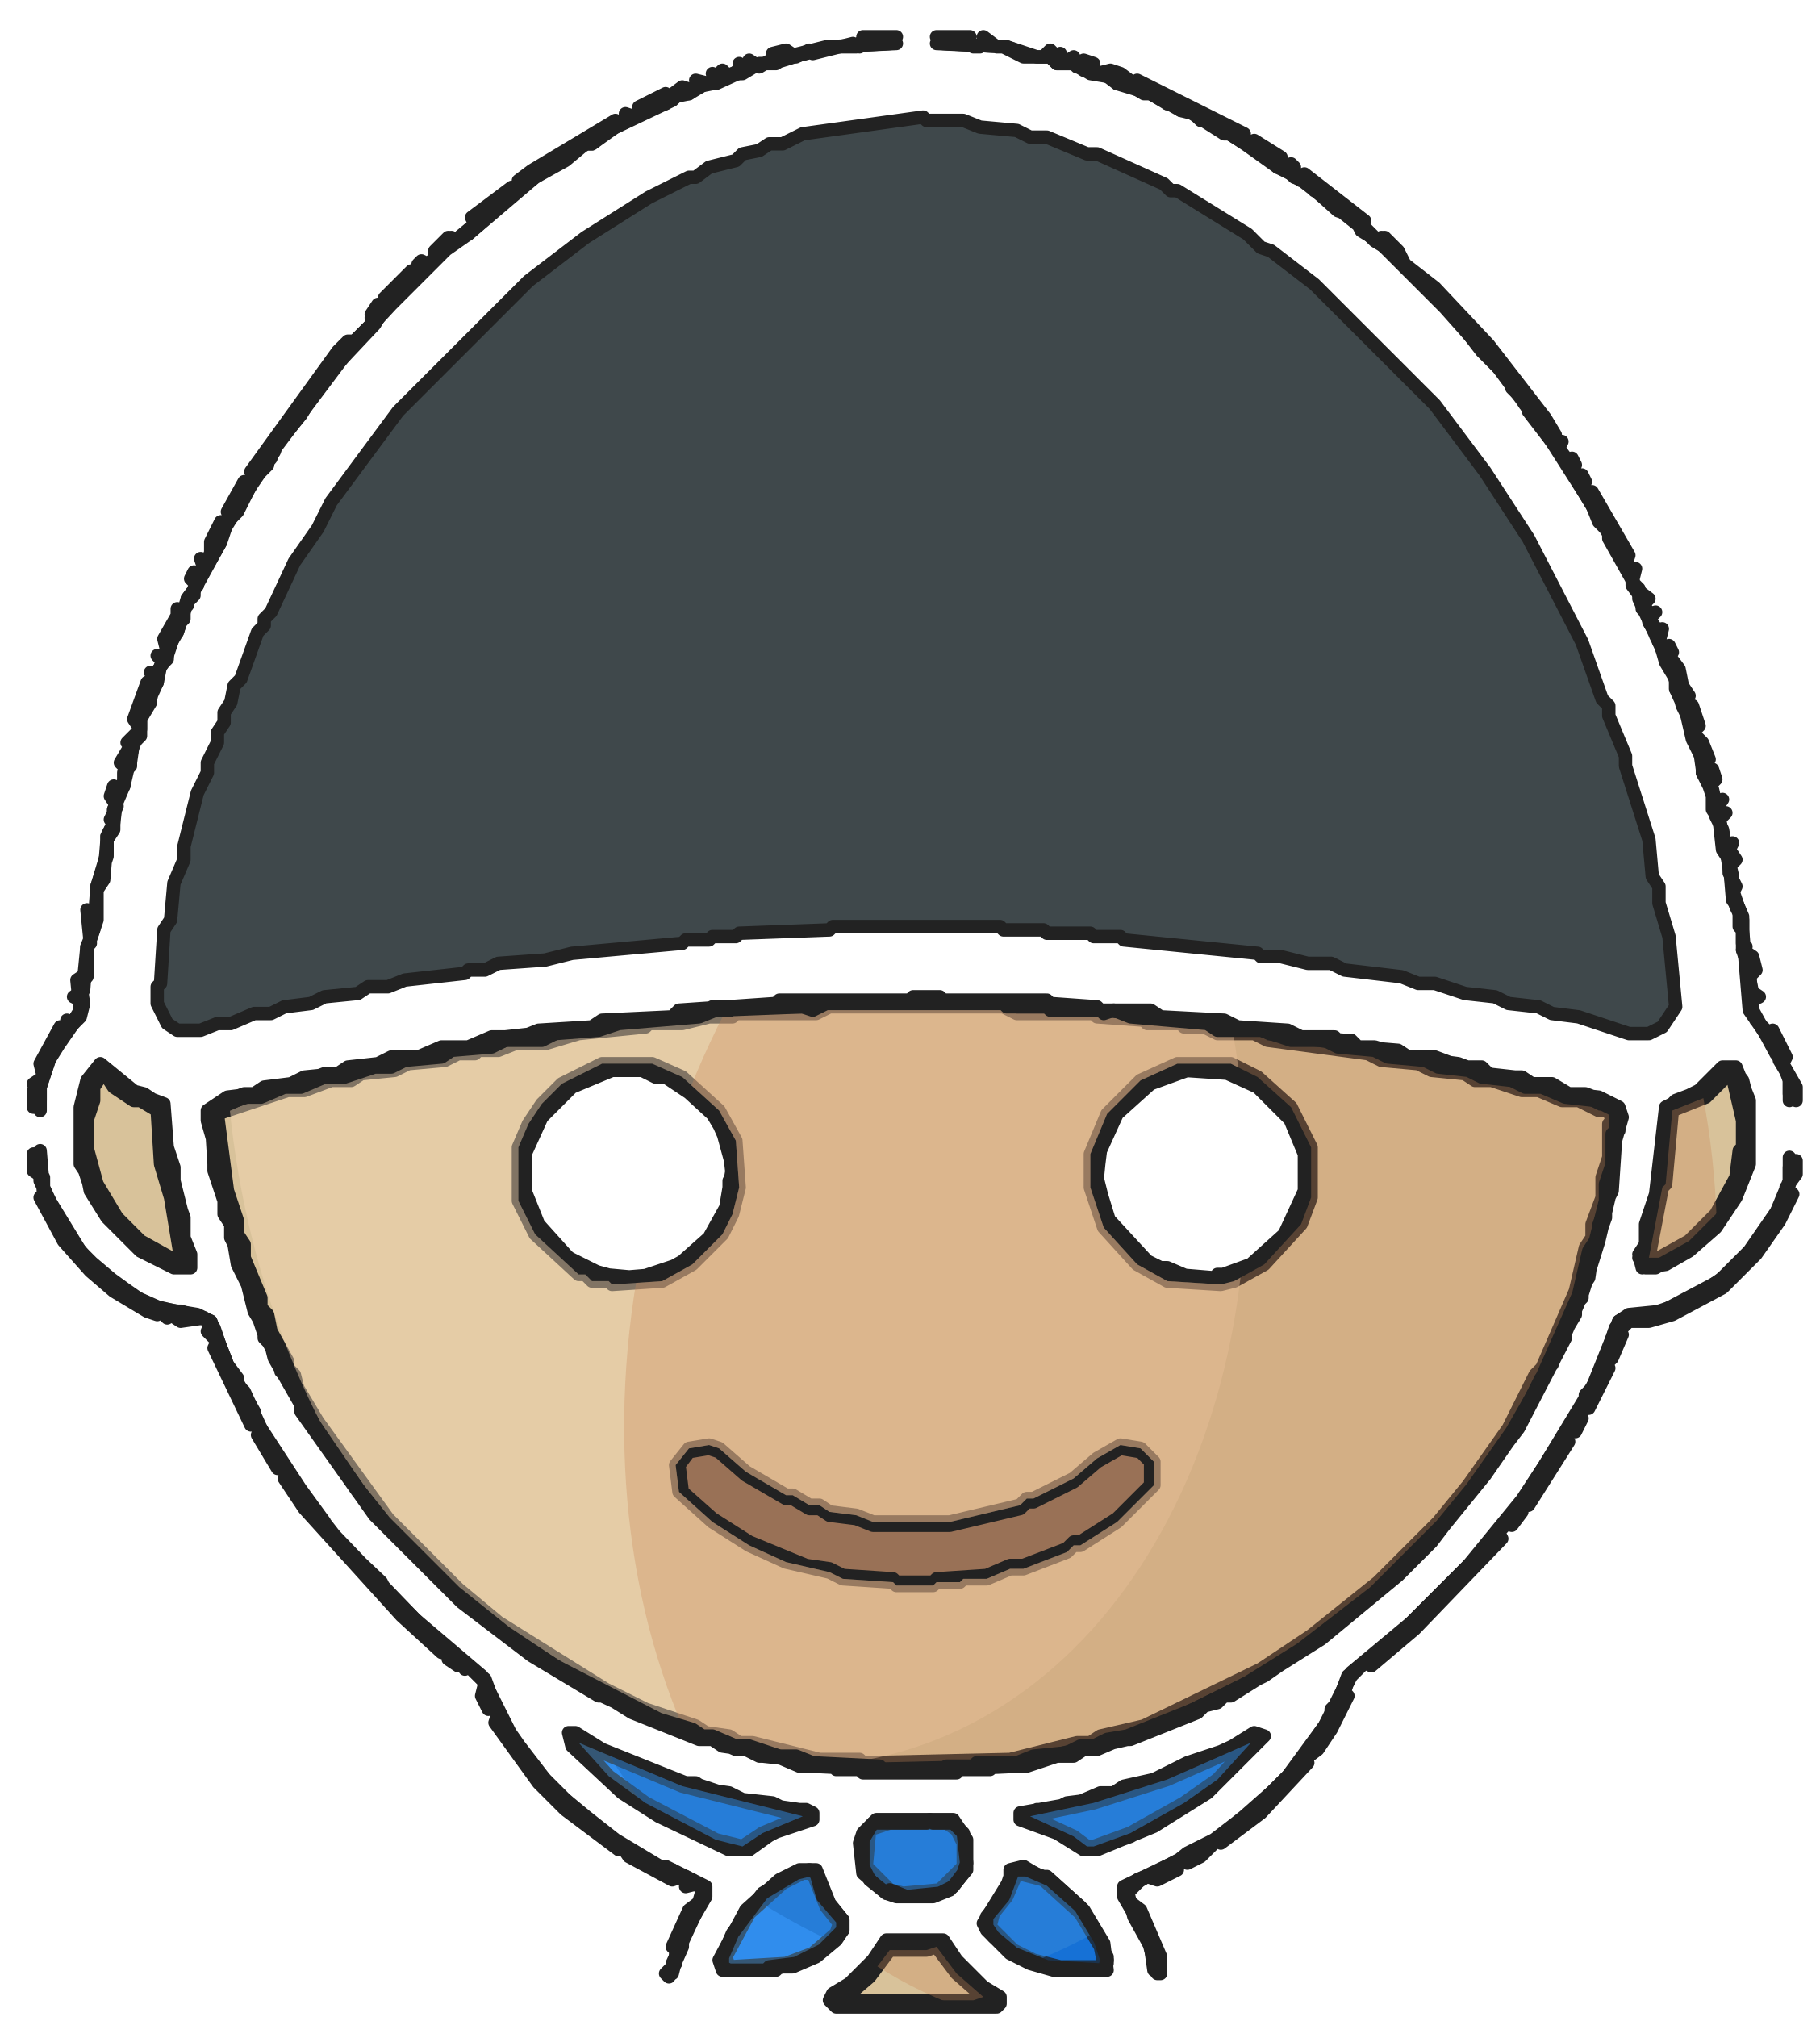
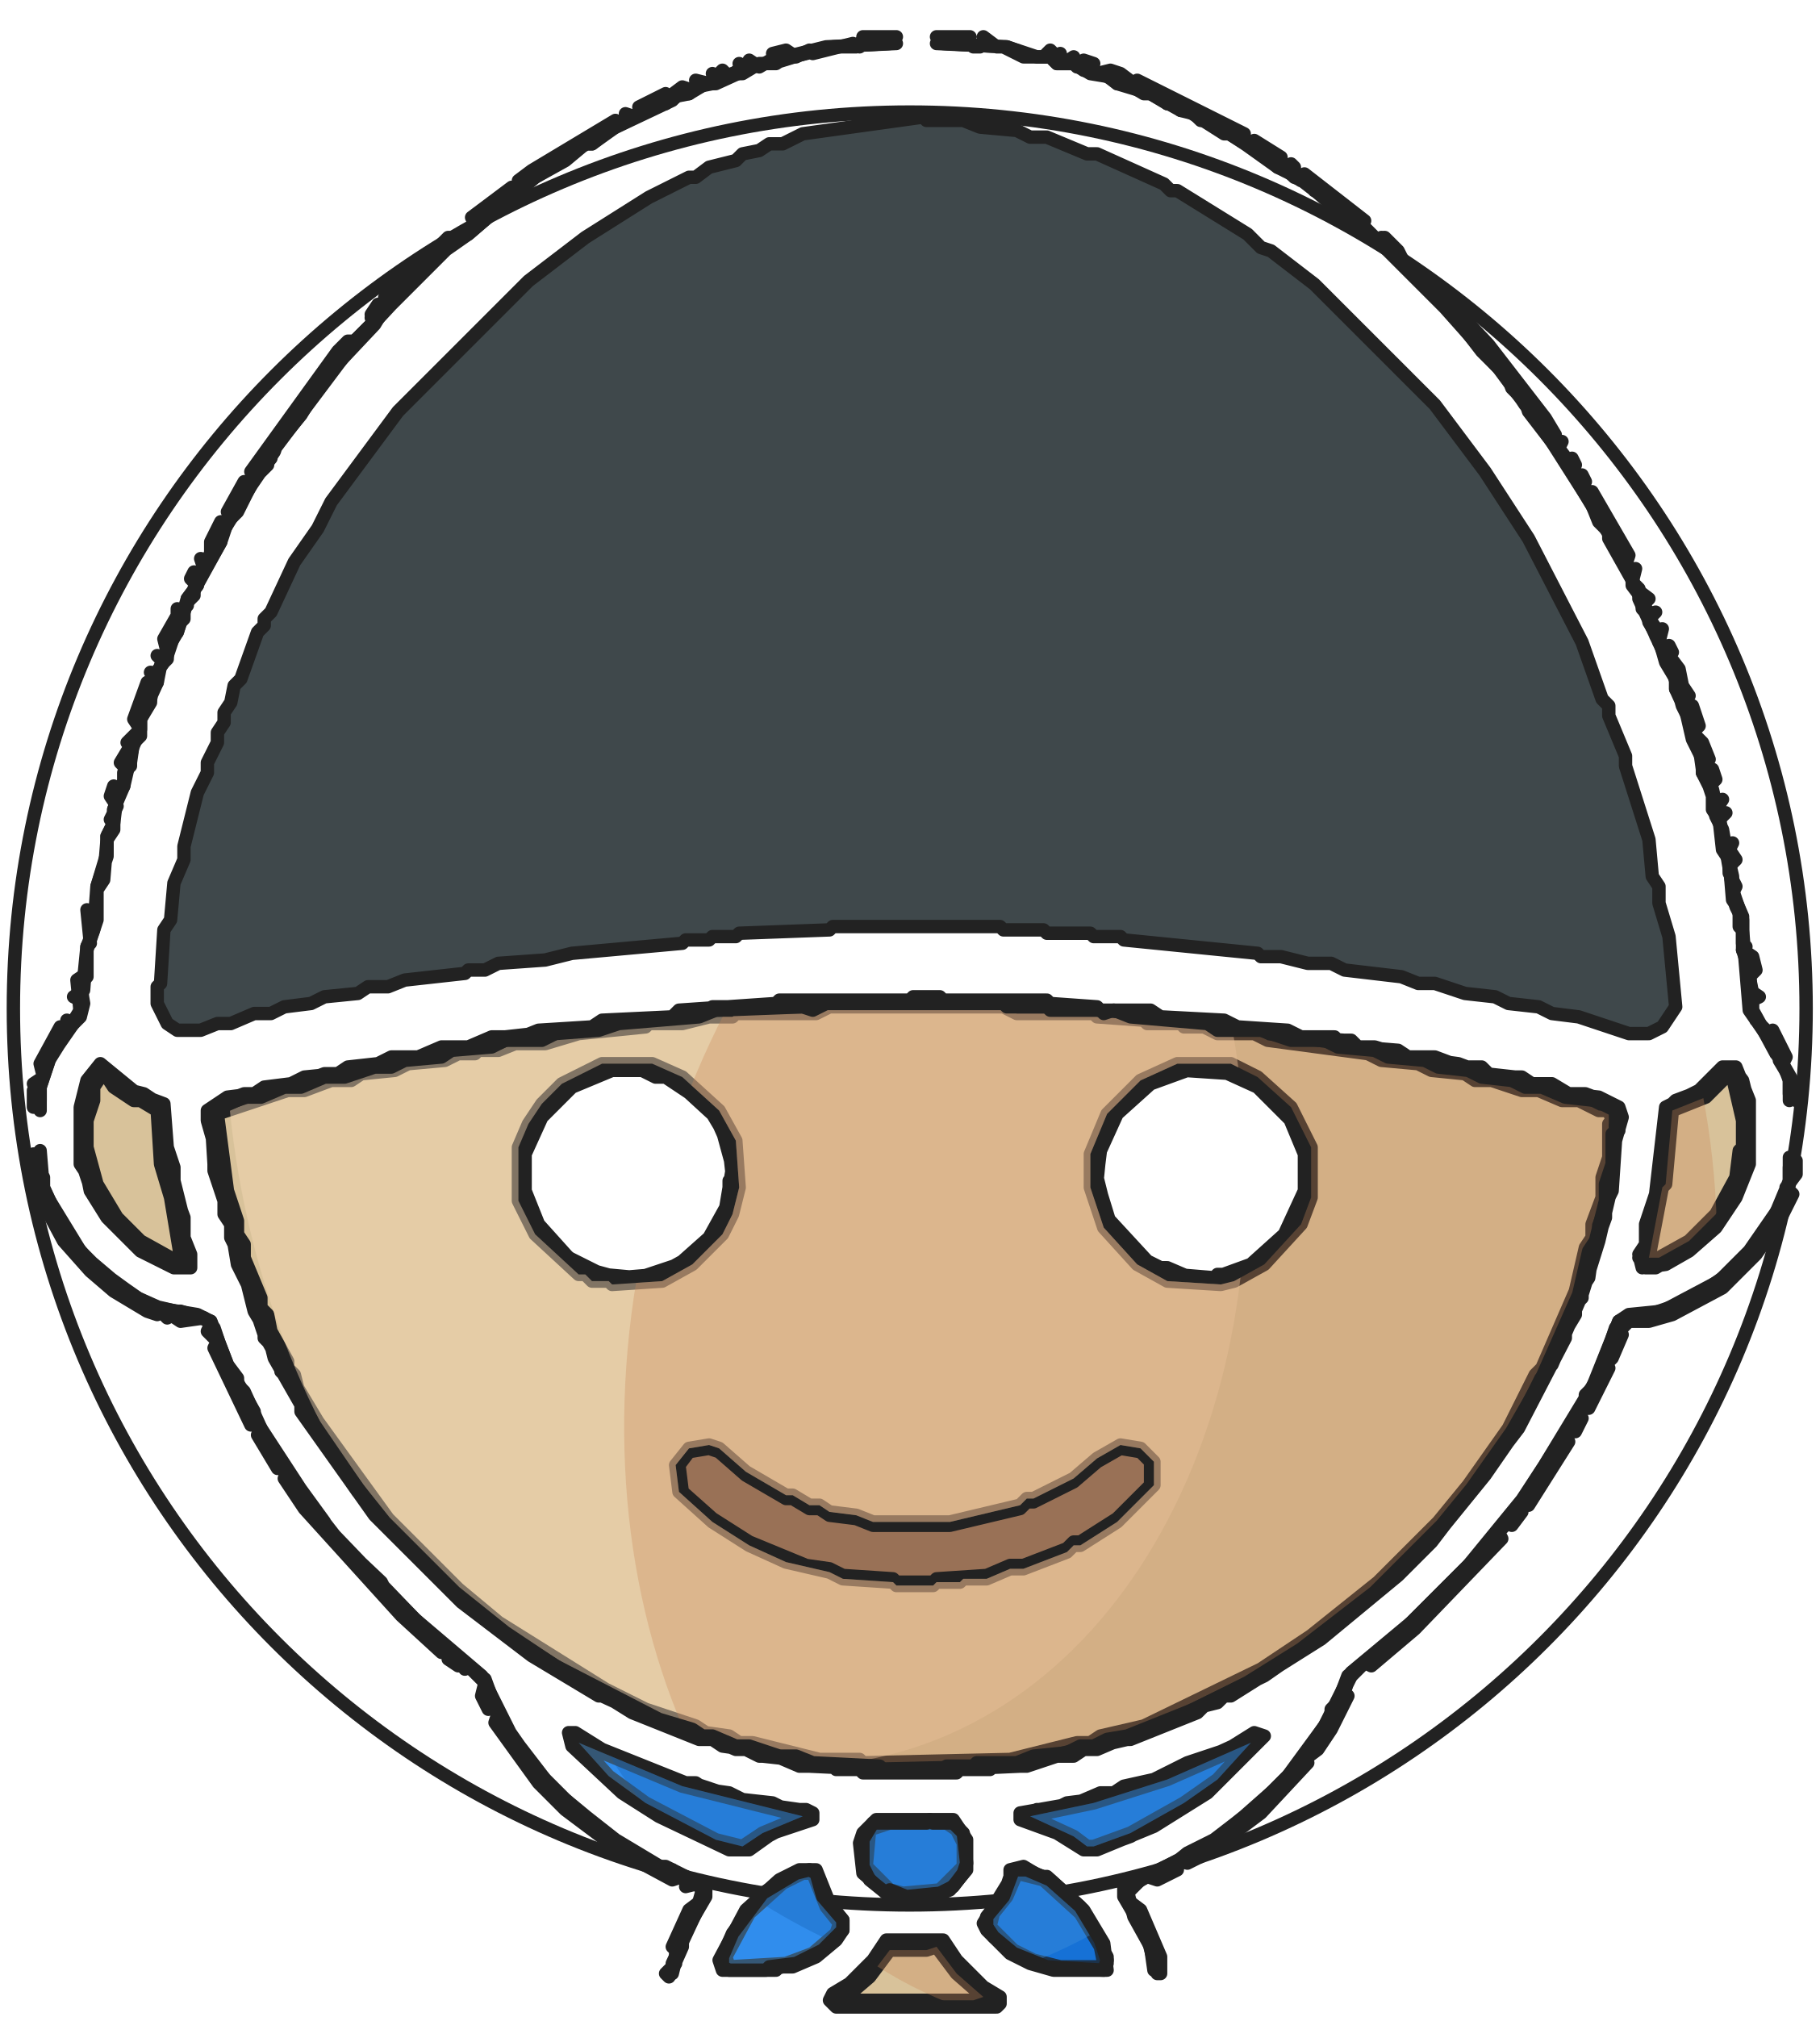
<svg xmlns="http://www.w3.org/2000/svg" xmlns:xlink="http://www.w3.org/1999/xlink" width="544" height="603" viewBox="0 0 544 603">
+   <circle cx="272" cy="301.5" r="268" fill="none" stroke="#222" stroke-width="4" />
  <path d="M 250,598 L 251,599 L 296,599 L 297,598 L 286,588 L 281,581 L 266,581 L 261,588 Z M 294,596 L 291,599 L 255,599 L 253,597 L 266,582 L 277,582 L 278,581 L 280,581 L 287,590 Z M 203,438 L 204,446 L 213,454 L 224,461 L 241,468 L 248,469 L 252,471 L 267,472 L 268,473 L 279,473 L 280,472 L 295,471 L 302,468 L 306,468 L 319,463 L 321,461 L 323,461 L 334,454 L 344,444 L 344,437 L 341,434 L 335,433 L 328,437 L 321,443 L 309,449 L 307,449 L 305,451 L 284,456 L 261,456 L 256,454 L 248,453 L 245,451 L 242,451 L 237,448 L 235,448 L 223,441 L 215,434 L 212,433 L 206,434 Z M 518,320 L 516,320 L 509,327 L 507,327 L 499,332 L 496,358 L 493,367 L 493,372 L 491,376 L 492,378 L 495,378 L 507,371 L 516,361 L 520,353 L 520,350 L 522,346 L 522,331 L 520,323 Z M 517,321 L 520,324 L 521,334 L 522,335 L 522,343 L 521,344 L 520,352 L 514,363 L 505,372 L 496,377 L 494,377 L 492,374 L 497,354 L 499,333 L 506,328 L 510,327 Z M 30,320 L 27,324 L 26,332 L 25,333 L 25,346 L 28,355 L 32,362 L 40,371 L 50,377 L 56,378 L 56,375 L 54,371 L 54,365 L 51,356 L 50,346 L 49,345 L 48,331 L 39,327 L 32,320 Z M 30,321 L 40,328 L 42,328 L 48,332 L 49,348 L 55,375 L 53,377 L 51,377 L 42,372 L 34,364 L 28,354 L 25,343 L 25,335 L 26,334 L 27,325 Z M 352,319 L 341,324 L 332,333 L 327,345 L 328,360 L 333,370 L 343,379 L 349,382 L 365,383 L 369,382 L 378,377 L 388,366 L 391,358 L 391,343 L 385,331 L 376,323 L 368,319 Z M 354,319 L 365,319 L 369,320 L 378,325 L 386,333 L 391,345 L 391,356 L 386,368 L 376,378 L 368,382 L 364,382 L 363,383 L 351,382 L 341,377 L 331,366 L 327,353 L 328,343 L 332,334 L 342,324 L 347,321 L 350,321 Z M 180,319 L 168,325 L 159,336 L 156,343 L 156,359 L 159,364 L 159,366 L 165,374 L 173,380 L 175,380 L 177,382 L 182,382 L 183,383 L 198,382 L 207,377 L 215,369 L 218,363 L 220,355 L 219,341 L 214,332 L 204,323 L 195,319 Z M 182,319 L 193,319 L 202,322 L 215,334 L 219,343 L 219,348 L 220,349 L 219,359 L 215,368 L 206,377 L 197,382 L 185,383 L 174,380 L 164,372 L 159,365 L 156,357 L 156,344 L 162,332 L 172,323 Z M 64,332 L 65,348 L 68,358 L 68,362 L 70,366 L 70,370 L 72,374 L 72,378 L 74,381 L 80,399 L 85,408 L 85,410 L 87,412 L 94,426 L 108,446 L 116,456 L 136,476 L 163,496 L 180,506 L 204,517 L 207,517 L 210,519 L 213,519 L 220,522 L 224,522 L 228,524 L 237,525 L 242,527 L 263,528 L 264,529 L 282,529 L 283,528 L 305,527 L 310,525 L 320,524 L 324,522 L 337,519 L 340,517 L 343,517 L 378,500 L 393,490 L 414,473 L 430,457 L 443,441 L 452,428 L 461,410 L 463,408 L 475,378 L 475,375 L 480,359 L 481,349 L 482,348 L 482,339 L 483,338 L 483,332 L 474,328 L 469,328 L 462,325 L 457,325 L 453,323 L 444,322 L 436,319 L 431,319 L 411,314 L 405,314 L 402,312 L 387,311 L 383,309 L 369,308 L 362,306 L 346,305 L 345,304 L 329,303 L 328,302 L 303,301 L 302,300 L 246,300 L 245,301 L 232,301 L 231,302 L 213,302 L 209,304 L 205,303 L 202,305 L 184,306 L 178,308 L 151,311 L 141,314 L 135,314 L 125,317 L 120,317 L 111,320 L 106,320 L 102,322 L 97,322 L 93,324 L 81,326 L 77,328 L 73,328 Z M 64,333 L 66,331 L 75,328 L 79,328 L 86,325 L 91,325 L 99,322 L 105,322 L 108,320 L 118,319 L 127,316 L 133,316 L 137,314 L 149,313 L 154,311 L 163,311 L 173,308 L 180,308 L 181,307 L 193,306 L 194,305 L 204,305 L 205,304 L 219,303 L 220,302 L 244,302 L 248,300 L 300,300 L 304,302 L 327,302 L 328,303 L 335,303 L 343,305 L 353,305 L 354,306 L 360,306 L 364,308 L 375,308 L 379,310 L 409,314 L 413,316 L 424,317 L 428,319 L 438,320 L 441,322 L 446,322 L 455,325 L 460,325 L 467,328 L 472,328 L 478,331 L 481,331 L 483,333 L 483,335 L 482,336 L 482,346 L 480,352 L 480,358 L 478,362 L 477,370 L 475,373 L 472,386 L 462,409 L 460,411 L 452,427 L 440,444 L 431,455 L 412,474 L 392,490 L 377,500 L 342,517 L 329,520 L 326,522 L 322,522 L 302,527 L 258,528 L 257,527 L 245,527 L 225,522 L 221,522 L 218,520 L 211,519 L 208,517 L 203,516 L 181,506 L 149,486 L 137,476 L 115,454 L 94,425 L 88,415 L 88,413 L 85,409 L 85,407 L 80,398 L 79,393 L 77,391 L 77,388 L 72,376 L 72,372 L 70,369 L 70,365 L 67,356 Z" fill="#997156" stroke="#222" fill-rule="evenodd" stroke-width="4" stroke-linejoin="round" stroke-linecap="round" id="adventurous-boy-hair" />
  <path d="M 294,597 L 286,590 L 280,582 L 277,583 L 266,583 L 260,591 L 253,597 L 255,598 L 291,598 Z M 518,322 L 516,322 L 510,328 L 500,332 L 498,354 L 497,355 L 493,376 L 496,376 L 505,371 L 513,363 L 519,352 L 520,344 L 521,343 L 521,335 Z M 30,322 L 28,325 L 28,329 L 26,335 L 26,343 L 29,354 L 35,364 L 42,371 L 51,376 L 54,376 L 51,358 L 48,348 L 47,332 L 42,329 L 40,329 L 34,325 L 32,322 Z M 65,333 L 68,356 L 71,365 L 71,369 L 73,372 L 73,376 L 78,388 L 78,391 L 80,393 L 81,398 L 86,407 L 86,409 L 88,411 L 89,415 L 95,425 L 116,454 L 137,475 L 149,485 L 181,505 L 193,511 L 208,516 L 211,518 L 218,519 L 221,521 L 225,521 L 245,526 L 257,526 L 258,527 L 302,526 L 322,521 L 326,521 L 329,519 L 342,516 L 377,499 L 392,489 L 412,473 L 430,455 L 439,444 L 451,427 L 459,411 L 461,409 L 471,386 L 474,373 L 476,370 L 476,366 L 479,358 L 479,352 L 481,346 L 481,336 L 482,335 L 481,332 L 478,332 L 472,329 L 467,329 L 460,326 L 455,326 L 446,323 L 441,323 L 438,321 L 428,320 L 424,318 L 413,317 L 409,315 L 379,311 L 375,309 L 364,309 L 360,307 L 354,307 L 353,306 L 343,306 L 342,305 L 328,304 L 327,303 L 304,303 L 300,301 L 248,301 L 244,303 L 220,303 L 219,304 L 212,304 L 204,306 L 194,306 L 193,307 L 173,309 L 163,312 L 154,312 L 149,314 L 143,314 L 142,315 L 137,315 L 133,317 L 122,318 L 118,320 L 108,321 L 105,323 L 99,323 L 91,326 L 86,326 Z M 202,438 L 206,433 L 212,432 L 215,433 L 223,440 L 235,447 L 237,447 L 242,450 L 245,450 L 248,452 L 256,453 L 261,455 L 284,455 L 305,450 L 307,448 L 309,448 L 321,442 L 328,436 L 335,432 L 341,433 L 345,437 L 345,444 L 334,455 L 323,462 L 321,462 L 319,464 L 306,469 L 302,469 L 295,472 L 288,472 L 287,473 L 280,473 L 279,474 L 268,474 L 267,473 L 252,472 L 248,470 L 235,467 L 224,462 L 213,455 L 203,446 Z M 352,318 L 368,318 L 376,322 L 386,331 L 392,343 L 392,358 L 389,366 L 378,378 L 369,383 L 365,384 L 349,383 L 340,378 L 330,367 L 326,355 L 326,345 L 331,333 L 341,323 Z M 180,318 L 195,318 L 204,322 L 215,332 L 220,341 L 221,355 L 219,363 L 216,369 L 207,378 L 198,383 L 183,384 L 182,383 L 177,383 L 175,381 L 173,381 L 160,369 L 155,359 L 155,343 L 158,336 L 162,330 L 168,324 Z" fill="#d8c29a" stroke="#222" fill-rule="evenodd" stroke-width="4" stroke-linejoin="round" stroke-linecap="round" id="adventurous-boy-skin" />
  <path d="M 304,560 L 301,567 L 297,572 L 296,576 L 303,583 L 309,586 L 317,588 L 329,588 L 330,587 L 329,582 L 323,572 L 312,562 Z M 243,560 L 240,560 L 234,563 L 224,572 L 217,585 L 218,588 L 235,587 L 243,584 L 250,578 L 251,575 L 247,570 Z M 260,547 L 259,558 L 266,565 L 270,566 L 281,565 L 288,558 L 288,551 L 286,547 L 283,545 L 266,545 Z M 374,521 L 349,532 L 327,539 L 308,543 L 321,549 L 325,552 L 327,552 L 338,548 L 354,539 L 364,532 Z M 173,521 L 182,531 L 193,539 L 214,550 L 222,552 L 228,548 L 240,543 L 204,534 Z" fill="#197cea" stroke="#222" fill-rule="evenodd" stroke-width="4" stroke-linejoin="round" stroke-linecap="round" id="adventurous-boy-outfit" />
  <path d="M 248,598 L 250,600 L 298,600 L 299,599 L 299,597 L 294,594 L 286,586 L 282,580 L 265,580 L 261,586 L 254,593 L 249,596 Z M 249,598 L 260,588 L 266,580 L 281,580 L 287,588 L 298,598 L 296,600 L 251,600 Z M 244,559 L 239,559 L 233,562 L 223,571 L 215,586 L 216,589 L 232,589 L 233,588 L 237,588 L 244,585 L 250,580 L 252,577 L 252,574 L 248,569 Z M 242,559 L 245,562 L 248,570 L 252,575 L 251,578 L 246,583 L 238,587 L 230,589 L 218,589 L 216,587 L 216,585 L 223,572 L 231,564 L 240,559 Z M 302,559 L 302,562 L 294,575 L 295,577 L 302,584 L 308,587 L 315,589 L 331,589 L 330,581 L 324,571 L 313,561 L 311,561 L 306,558 Z M 304,559 L 312,561 L 324,572 L 331,585 L 331,587 L 329,589 L 317,589 L 309,587 L 303,584 L 295,576 L 296,572 L 300,567 L 302,561 Z M 258,548 L 257,551 L 258,560 L 265,566 L 268,567 L 279,567 L 284,565 L 289,559 L 289,550 L 285,544 L 262,544 Z M 258,550 L 261,545 L 265,545 L 266,544 L 283,544 L 287,547 L 289,551 L 289,558 L 281,566 L 277,566 L 276,567 L 266,566 L 259,560 L 258,558 Z M 378,519 L 375,518 L 367,523 L 355,527 L 345,532 L 336,534 L 333,536 L 329,536 L 322,539 L 305,542 L 305,544 L 316,548 L 324,553 L 328,553 L 345,546 L 361,536 Z M 375,522 L 364,533 L 354,540 L 338,549 L 327,553 L 325,553 L 321,550 L 311,546 L 308,543 L 310,541 L 315,541 L 319,539 L 327,538 L 349,531 L 373,520 Z M 170,518 L 171,522 L 186,536 L 197,543 L 218,553 L 224,553 L 231,548 L 243,544 L 243,542 L 241,541 L 235,541 L 231,539 L 222,538 L 218,536 L 211,535 L 208,533 L 205,533 L 180,523 L 172,518 Z M 172,522 L 174,520 L 179,523 L 204,533 L 207,533 L 225,539 L 239,541 L 241,543 L 239,545 L 237,545 L 222,553 L 214,551 L 193,540 L 182,532 Z M 537,347 L 535,349 L 535,353 L 530,365 L 524,374 L 518,380 L 505,389 L 493,393 L 488,393 L 484,395 L 476,415 L 474,417 L 474,419 L 453,452 L 444,463 L 418,489 L 403,501 L 400,509 L 398,511 L 398,513 L 388,528 L 373,543 L 359,553 L 336,564 L 336,567 L 343,579 L 346,590 L 347,590 L 347,585 L 341,571 L 337,568 L 336,565 L 343,561 L 346,562 L 352,559 L 351,558 L 353,556 L 355,557 L 359,555 L 364,550 L 365,551 L 377,542 L 391,527 L 390,526 L 394,523 L 398,517 L 403,507 L 402,506 L 403,502 L 408,497 L 410,498 L 423,487 L 449,460 L 448,458 L 451,455 L 452,456 L 455,452 L 454,451 L 456,449 L 457,450 L 469,431 L 468,429 L 470,427 L 471,428 L 473,424 L 472,422 L 474,420 L 475,421 L 481,409 L 480,408 L 482,406 L 485,399 L 484,398 L 487,395 L 493,395 L 500,393 L 515,385 L 525,375 L 532,365 L 536,357 L 534,355 L 537,351 Z M 10,345 L 10,350 L 13,352 L 13,357 L 12,358 L 19,371 L 27,380 L 34,386 L 44,392 L 47,393 L 48,392 L 50,394 L 51,393 L 54,395 L 61,394 L 63,396 L 62,398 L 65,401 L 64,403 L 75,426 L 76,425 L 78,427 L 77,429 L 83,439 L 84,438 L 86,440 L 85,442 L 91,451 L 120,483 L 132,494 L 133,493 L 135,495 L 134,496 L 137,498 L 139,497 L 145,503 L 144,507 L 146,511 L 147,510 L 149,512 L 148,515 L 161,533 L 169,541 L 185,553 L 186,552 L 188,555 L 201,562 L 204,561 L 206,563 L 205,564 L 209,563 L 211,565 L 210,568 L 206,571 L 201,582 L 202,583 L 202,587 L 199,590 L 200,591 L 204,582 L 204,579 L 211,567 L 211,564 L 199,558 L 197,558 L 185,551 L 173,542 L 158,527 L 149,513 L 145,502 L 131,491 L 103,463 L 91,448 L 76,424 L 76,422 L 68,408 L 63,395 L 59,393 L 47,391 L 37,386 L 30,381 L 19,368 L 13,355 L 11,345 Z M 354,320 L 345,323 L 337,329 L 333,334 L 329,343 L 328,353 L 332,366 L 341,376 L 351,381 L 363,382 L 364,381 L 368,381 L 376,377 L 385,368 L 390,356 L 390,345 L 385,333 L 378,326 L 369,321 Z M 355,320 L 365,320 L 376,325 L 386,335 L 390,345 L 390,356 L 384,369 L 374,378 L 363,382 L 356,382 L 349,379 L 346,379 L 343,377 L 331,364 L 328,352 L 329,344 L 334,333 L 344,324 Z M 182,320 L 172,324 L 163,332 L 157,344 L 157,357 L 160,365 L 165,372 L 174,379 L 185,382 L 197,381 L 206,376 L 214,368 L 218,359 L 218,353 L 219,352 L 218,343 L 214,334 L 202,323 L 193,320 Z M 183,320 L 192,320 L 196,322 L 199,322 L 208,328 L 213,333 L 216,338 L 219,349 L 217,361 L 212,370 L 203,378 L 191,382 L 180,381 L 170,376 L 161,366 L 157,356 L 157,345 L 162,334 L 171,325 Z M 519,319 L 515,319 L 508,326 L 498,331 L 495,357 L 492,366 L 492,372 L 490,375 L 491,379 L 498,378 L 505,374 L 513,367 L 519,358 L 523,348 L 523,329 Z M 518,319 L 521,323 L 523,331 L 523,346 L 521,350 L 521,353 L 517,361 L 507,372 L 495,379 L 492,379 L 490,376 L 492,372 L 492,367 L 495,358 L 498,332 L 501,329 L 509,326 L 516,319 Z M 30,318 L 26,323 L 24,331 L 24,348 L 26,351 L 27,356 L 32,364 L 42,374 L 52,379 L 57,379 L 57,375 L 55,370 L 55,364 L 52,356 L 52,349 L 50,343 L 49,330 L 41,327 Z M 30,319 L 39,326 L 43,327 L 49,331 L 50,345 L 55,365 L 55,371 L 57,375 L 57,377 L 55,379 L 50,378 L 40,372 L 34,366 L 27,355 L 24,346 L 24,333 L 25,332 L 26,324 Z M 484,331 L 478,328 L 469,327 L 464,324 L 458,324 L 455,322 L 449,322 L 445,321 L 443,319 L 437,319 L 429,316 L 421,316 L 418,314 L 406,313 L 404,311 L 400,311 L 399,310 L 389,310 L 385,308 L 370,307 L 366,305 L 347,304 L 344,302 L 329,302 L 328,301 L 314,300 L 313,299 L 282,299 L 281,298 L 273,298 L 272,299 L 233,299 L 232,300 L 203,302 L 201,304 L 180,305 L 177,307 L 161,308 L 156,310 L 147,310 L 140,313 L 132,313 L 125,316 L 117,316 L 113,318 L 104,319 L 101,321 L 91,322 L 87,324 L 79,325 L 76,327 L 68,328 L 62,332 L 62,335 L 64,342 L 64,350 L 67,359 L 67,363 L 69,366 L 71,378 L 74,384 L 76,392 L 79,397 L 79,400 L 81,402 L 82,406 L 90,420 L 90,422 L 112,453 L 138,479 L 159,495 L 179,507 L 181,507 L 189,512 L 209,520 L 213,520 L 216,522 L 223,523 L 227,525 L 232,525 L 239,528 L 249,528 L 250,529 L 257,529 L 258,530 L 286,530 L 287,529 L 296,529 L 297,528 L 307,528 L 316,525 L 321,525 L 324,523 L 328,523 L 335,520 L 338,520 L 358,512 L 360,510 L 364,509 L 366,507 L 368,507 L 395,490 L 418,471 L 428,461 L 454,427 L 468,400 L 468,398 L 471,393 L 471,390 L 473,388 L 473,385 L 475,382 L 476,375 L 480,364 L 480,360 L 482,356 L 483,341 L 485,334 Z M 63,332 L 65,330 L 73,327 L 77,327 L 81,325 L 89,324 L 97,321 L 102,321 L 106,319 L 111,319 L 120,316 L 125,316 L 135,313 L 141,313 L 151,310 L 178,307 L 184,305 L 202,304 L 205,302 L 209,303 L 213,301 L 231,301 L 232,300 L 245,300 L 246,299 L 302,299 L 303,300 L 328,301 L 329,302 L 339,302 L 346,304 L 362,305 L 369,307 L 383,308 L 387,310 L 402,311 L 405,313 L 411,313 L 421,316 L 436,318 L 444,321 L 453,322 L 457,324 L 462,324 L 469,327 L 474,327 L 482,330 L 484,332 L 484,338 L 483,339 L 482,354 L 478,371 L 473,387 L 464,408 L 462,410 L 453,428 L 444,441 L 431,457 L 414,474 L 401,485 L 378,501 L 343,518 L 340,518 L 337,520 L 324,523 L 320,525 L 315,525 L 305,528 L 283,529 L 282,530 L 264,530 L 263,529 L 242,528 L 237,526 L 228,525 L 224,523 L 220,523 L 213,520 L 210,520 L 207,518 L 204,518 L 180,507 L 163,497 L 136,477 L 115,456 L 107,446 L 93,426 L 86,412 L 84,410 L 84,408 L 79,399 L 73,381 L 71,378 L 71,374 L 69,370 L 69,366 L 67,362 L 67,358 L 64,348 Z M 47,295 L 47,300 L 50,306 L 53,308 L 60,308 L 65,306 L 69,306 L 76,303 L 81,303 L 85,301 L 93,300 L 97,298 L 107,297 L 110,295 L 116,295 L 121,293 L 139,291 L 140,290 L 145,290 L 149,288 L 163,287 L 171,285 L 204,282 L 205,281 L 212,281 L 213,280 L 220,280 L 221,279 L 248,278 L 249,277 L 299,277 L 300,278 L 312,278 L 313,279 L 326,279 L 327,280 L 335,280 L 336,281 L 376,285 L 377,286 L 383,286 L 391,288 L 398,288 L 402,290 L 419,292 L 424,294 L 429,294 L 438,297 L 447,298 L 451,300 L 460,301 L 464,303 L 472,304 L 487,309 L 493,309 L 497,307 L 501,301 L 499,280 L 496,270 L 496,265 L 494,262 L 493,251 L 486,229 L 486,226 L 481,214 L 481,211 L 479,209 L 473,192 L 457,161 L 444,141 L 429,121 L 393,85 L 380,75 L 377,74 L 373,70 L 352,57 L 350,57 L 348,55 L 328,46 L 325,46 L 313,41 L 308,41 L 304,39 L 293,38 L 288,36 L 277,36 L 276,35 L 240,40 L 234,43 L 230,43 L 227,45 L 222,46 L 220,48 L 212,50 L 208,53 L 206,53 L 194,59 L 175,71 L 158,84 L 119,123 L 99,150 L 95,158 L 88,168 L 81,183 L 79,185 L 79,187 L 77,189 L 72,203 L 70,205 L 69,210 L 67,213 L 67,216 L 65,219 L 65,222 L 62,228 L 62,231 L 59,237 L 55,253 L 55,257 L 52,264 L 51,275 L 49,278 L 48,294 Z M 280,11 L 282,13 L 300,14 L 306,17 L 314,17 L 316,19 L 321,19 L 326,22 L 332,23 L 334,25 L 344,28 L 349,31 L 351,31 L 353,33 L 357,34 L 359,36 L 361,36 L 379,47 L 382,50 L 384,50 L 387,53 L 390,54 L 400,63 L 403,64 L 411,72 L 416,75 L 433,92 L 443,105 L 451,113 L 452,116 L 456,120 L 457,123 L 467,136 L 483,163 L 488,173 L 488,175 L 491,179 L 491,182 L 493,184 L 493,186 L 496,191 L 498,198 L 501,203 L 501,206 L 503,208 L 506,221 L 509,227 L 509,231 L 512,237 L 512,242 L 514,245 L 515,254 L 517,257 L 518,269 L 520,272 L 520,277 L 521,278 L 523,302 L 532,315 L 535,323 L 535,327 L 537,329 L 537,325 L 533,318 L 534,316 L 530,308 L 529,309 L 525,305 L 523,301 L 524,297 L 523,292 L 525,290 L 524,286 L 521,284 L 522,283 L 521,282 L 521,274 L 518,267 L 519,265 L 517,261 L 517,259 L 519,257 L 517,254 L 518,252 L 517,253 L 515,251 L 514,245 L 516,243 L 515,244 L 513,242 L 515,239 L 514,240 L 512,238 L 511,235 L 513,233 L 512,230 L 511,231 L 509,229 L 511,227 L 509,222 L 506,219 L 508,217 L 506,211 L 505,212 L 503,210 L 505,208 L 503,205 L 502,200 L 499,196 L 500,195 L 499,193 L 498,194 L 496,192 L 497,188 L 496,189 L 493,185 L 495,183 L 494,184 L 491,181 L 493,179 L 489,176 L 488,174 L 489,170 L 488,171 L 486,169 L 487,166 L 476,147 L 475,148 L 473,146 L 474,144 L 473,142 L 472,143 L 470,141 L 471,139 L 470,137 L 469,138 L 466,134 L 467,132 L 466,133 L 464,131 L 465,130 L 462,125 L 445,103 L 429,86 L 420,79 L 418,75 L 414,71 L 412,72 L 407,67 L 408,66 L 390,52 L 388,53 L 386,51 L 387,50 L 386,49 L 384,50 L 382,48 L 383,47 L 375,42 L 373,43 L 371,41 L 372,40 L 340,24 L 339,25 L 335,22 L 332,21 L 328,22 L 326,20 L 327,19 L 324,18 L 322,20 L 320,18 L 321,17 L 318,19 L 316,17 L 317,16 L 316,17 L 314,15 L 312,17 L 309,17 L 301,14 L 298,14 L 294,11 L 295,12 L 293,14 L 291,14 L 289,12 L 290,11 Z M 268,11 L 258,11 L 259,12 L 257,14 L 255,13 L 243,16 L 242,15 L 238,17 L 235,15 L 231,16 L 232,17 L 227,20 L 224,18 L 225,19 L 223,21 L 221,19 L 222,20 L 218,23 L 216,21 L 214,23 L 213,22 L 214,23 L 212,25 L 208,24 L 209,25 L 207,27 L 204,26 L 200,29 L 199,28 L 191,32 L 192,33 L 190,35 L 187,34 L 188,35 L 186,37 L 184,36 L 159,51 L 155,54 L 156,55 L 154,57 L 153,56 L 141,65 L 142,67 L 136,72 L 134,71 L 130,75 L 130,77 L 128,79 L 126,78 L 125,79 L 126,80 L 124,82 L 123,81 L 115,89 L 116,90 L 114,92 L 113,91 L 111,94 L 112,96 L 106,102 L 104,102 L 101,105 L 75,141 L 76,143 L 74,145 L 73,144 L 68,153 L 69,155 L 67,157 L 66,156 L 63,162 L 63,166 L 61,168 L 60,167 L 61,170 L 59,172 L 58,171 L 57,173 L 59,175 L 56,179 L 56,181 L 54,183 L 53,182 L 53,184 L 49,191 L 50,195 L 48,197 L 47,196 L 49,198 L 46,202 L 45,201 L 47,203 L 45,205 L 44,204 L 40,215 L 42,218 L 38,222 L 39,223 L 36,228 L 38,230 L 37,234 L 35,236 L 34,235 L 33,238 L 35,241 L 33,245 L 34,246 L 32,250 L 32,256 L 29,265 L 29,271 L 27,273 L 26,272 L 27,282 L 26,283 L 26,291 L 23,293 L 24,303 L 21,306 L 20,305 L 21,306 L 19,308 L 18,307 L 12,318 L 13,322 L 10,324 L 11,325 L 10,326 L 10,331 L 12,329 L 12,325 L 15,316 L 20,308 L 24,304 L 25,300 L 24,294 L 26,292 L 26,284 L 29,275 L 29,266 L 31,263 L 32,251 L 34,248 L 34,242 L 37,235 L 40,222 L 42,220 L 42,215 L 45,210 L 45,207 L 47,204 L 48,199 L 50,197 L 50,194 L 53,189 L 56,180 L 58,178 L 58,176 L 66,162 L 68,156 L 71,153 L 76,143 L 81,137 L 81,135 L 90,124 L 96,114 L 112,97 L 115,92 L 134,73 L 140,70 L 157,55 L 175,43 L 177,43 L 182,39 L 201,30 L 203,28 L 206,28 L 211,25 L 214,25 L 225,20 L 249,14 L 266,13 Z" fill="#3f484b" stroke="#222" fill-rule="evenodd" stroke-width="4" stroke-linejoin="round" stroke-linecap="round" />
  <defs>
    <clipPath id="adventurous-boy-hair-clip">
      <use xlink:href="#adventurous-boy-hair" />
    </clipPath>
    <clipPath id="adventurous-boy-skin-clip">
      <use xlink:href="#adventurous-boy-skin" />
    </clipPath>
    <clipPath id="adventurous-boy-outfit-clip">
      <use xlink:href="#adventurous-boy-outfit" />
    </clipPath>
  </defs>
  <g clip-path="url(#adventurous-boy-hair-clip)">
    <ellipse cx="260" cy="140" rx="130" ry="110" fill="#b98961" opacity="0.45" transform="rotate(-12 260 140)" />
    <ellipse cx="320" cy="170" rx="120" ry="120" fill="#6f4a2e" opacity="0.3" transform="rotate(18 320 170)" />
  </g>
  <g clip-path="url(#adventurous-boy-skin-clip)">
    <ellipse cx="220" cy="330" rx="150" ry="200" fill="#f5d6b4" opacity="0.45" transform="rotate(-12 220 330)" />
    <ellipse cx="350" cy="400" rx="160" ry="210" fill="#c98758" opacity="0.32" transform="rotate(14 350 400)" />
  </g>
  <g clip-path="url(#adventurous-boy-outfit-clip)">
    <ellipse cx="250" cy="520" rx="130" ry="80" fill="#52a7f2" opacity="0.4" transform="rotate(-8 250 520)" />
    <ellipse cx="320" cy="510" rx="150" ry="90" fill="#0f57a9" opacity="0.3" transform="rotate(12 320 510)" />
  </g>
  <path d="M 303,559 L 300,567 L 295,573 L 295,576 L 297,579 L 303,584 L 313,588 L 330,589 L 331,586 L 329,580 L 323,570 L 314,562 L 307,559 Z" fill="none" stroke="#222" stroke-width="4" stroke-linejoin="round" stroke-linecap="round" />
  <path d="M 244,560 L 242,559 L 238,560 L 228,566 L 219,578 L 216,585 L 216,588 L 218,589 L 229,589 L 230,588 L 238,587 L 246,583 L 252,577 L 252,574 L 246,567 Z" fill="none" stroke="#222" stroke-width="4" stroke-linejoin="round" stroke-linecap="round" />
  <path d="M 288,548 L 285,545 L 279,545 L 278,544 L 277,545 L 261,545 L 258,550 L 258,558 L 260,562 L 265,566 L 266,565 L 271,567 L 281,566 L 285,564 L 288,560 L 289,557 Z" fill="none" stroke="#222" stroke-width="4" stroke-linejoin="round" stroke-linecap="round" />
  <path d="M 535,346 L 535,354 L 532,361 L 523,374 L 514,383 L 497,392 L 487,393 L 484,395 L 477,413 L 457,446 L 439,468 L 422,485 L 404,500 L 396,516 L 385,531 L 376,540 L 363,550 L 355,554 L 350,558 L 340,562 L 337,565 L 339,573 L 344,582 L 345,589 L 345,585 L 343,579 L 338,570 L 337,566 L 341,562 L 362,551 L 372,543 L 373,544 L 372,543 L 389,528 L 388,527 L 397,515 L 404,501 L 409,496 L 410,497 L 409,496 L 419,488 L 440,467 L 451,454 L 455,451 L 454,450 L 473,421 L 479,409 L 483,397 L 487,393 L 497,392 L 512,385 L 525,372 L 531,363 L 535,354 Z" fill="none" stroke="#222" stroke-width="4" stroke-linejoin="round" stroke-linecap="round" />
  <path d="M 12,344 L 12,353 L 18,366 L 22,371 L 21,372 L 34,383 L 33,384 L 34,383 L 44,390 L 61,394 L 64,397 L 67,406 L 77,426 L 87,441 L 86,442 L 89,444 L 97,455 L 96,456 L 114,473 L 115,475 L 114,476 L 115,475 L 124,484 L 123,485 L 124,484 L 140,498 L 139,499 L 140,498 L 145,503 L 149,513 L 163,533 L 186,552 L 205,562 L 207,562 L 210,565 L 208,572 L 201,587 L 201,590 L 203,582 L 210,568 L 210,564 L 205,561 L 203,561 L 201,559 L 199,559 L 184,550 L 170,539 L 163,532 L 153,519 L 144,501 L 124,484 L 100,459 L 93,450 L 78,427 L 73,416 L 71,414 L 71,412 L 68,408 L 63,395 L 54,392 L 50,392 L 41,388 L 30,380 L 24,374 L 13,356 Z" fill="none" stroke="#222" stroke-width="4" stroke-linejoin="round" stroke-linecap="round" />
  <path d="M 64,332 L 65,348 L 67,352 L 67,357 L 72,373 L 72,377 L 86,412 L 94,426 L 107,445 L 115,455 L 136,476 L 151,488 L 166,498 L 197,514 L 207,517 L 210,519 L 213,519 L 220,522 L 224,522 L 233,525 L 238,525 L 243,527 L 263,528 L 264,529 L 282,529 L 283,528 L 291,528 L 292,527 L 304,527 L 309,525 L 319,524 L 323,522 L 327,522 L 331,520 L 337,519 L 357,511 L 373,503 L 389,493 L 411,476 L 431,456 L 440,445 L 452,428 L 460,414 L 472,387 L 475,374 L 477,371 L 480,359 L 480,354 L 482,348 L 482,339 L 483,338 L 483,332 L 477,329 L 468,328 L 461,325 L 456,325 L 452,323 L 443,322 L 439,320 L 430,319 L 426,317 L 415,316 L 411,314 L 400,313 L 396,311 L 386,311 L 377,308 L 364,308 L 361,306 L 338,304 L 333,302 L 330,303 L 329,302 L 314,302 L 313,301 L 301,301 L 300,300 L 247,300 L 243,302 L 240,301 L 214,302 L 209,304 L 185,306 L 179,308 L 166,309 L 162,311 L 151,311 L 147,313 L 135,314 L 132,316 L 121,317 L 117,319 L 112,319 L 103,322 L 97,322 L 90,325 L 85,325 L 78,328 L 73,328 Z" fill="none" stroke="#222" stroke-width="4" stroke-linejoin="round" stroke-linecap="round" />
  <path d="M 280,13 L 301,14 L 310,17 L 314,17 L 316,19 L 321,19 L 324,21 L 330,22 L 334,25 L 337,25 L 342,28 L 344,28 L 353,33 L 355,33 L 366,40 L 368,40 L 382,50 L 388,53 L 406,67 L 407,69 L 412,72 L 424,83 L 448,110 L 462,129 L 476,151 L 478,156 L 481,159 L 481,161 L 490,177 L 490,179 L 501,203 L 501,206 L 506,217 L 506,220 L 509,227 L 509,231 L 512,236 L 513,244 L 515,248 L 519,271 L 521,275 L 521,284 L 523,290 L 524,302 L 535,322 L 535,329 L 535,322 L 532,317 L 533,316 L 531,315 L 524,302 L 524,299 L 526,298 L 523,296 L 523,290 L 521,284 L 521,275 L 518,266 L 518,262 L 512,236 L 509,230 L 508,223 L 506,220 L 506,217 L 503,211 L 500,200 L 495,190 L 493,183 L 491,181 L 490,176 L 488,174 L 488,172 L 485,168 L 485,166 L 483,164 L 480,157 L 464,132 L 465,131 L 464,132 L 459,125 L 460,124 L 456,121 L 450,112 L 435,95 L 436,94 L 435,95 L 412,72 L 413,71 L 412,72 L 402,64 L 403,63 L 402,64 L 394,56 L 393,57 L 390,53 L 389,54 L 363,37 L 351,31 L 349,31 L 347,29 L 321,19 L 317,19 L 314,17 L 310,17 L 301,14 Z" fill="none" stroke="#222" stroke-width="4" stroke-linejoin="round" stroke-linecap="round" />
  <path d="M 268,13 L 259,13 L 258,12 L 256,14 L 247,14 L 231,19 L 227,19 L 213,25 L 208,26 L 206,28 L 201,29 L 199,31 L 197,31 L 180,40 L 158,54 L 151,60 L 150,59 L 151,60 L 136,72 L 135,71 L 136,72 L 112,96 L 111,95 L 112,96 L 105,103 L 96,115 L 95,114 L 96,115 L 83,132 L 82,135 L 69,154 L 59,173 L 59,175 L 56,179 L 53,189 L 51,191 L 50,196 L 47,201 L 45,209 L 42,215 L 42,218 L 40,221 L 39,228 L 37,231 L 37,234 L 34,242 L 34,246 L 32,250 L 32,255 L 29,265 L 28,278 L 26,283 L 25,296 L 22,298 L 24,299 L 24,302 L 14,318 L 12,325 L 12,332 L 12,325 L 15,316 L 24,303 L 26,283 L 28,278 L 29,265 L 32,255 L 32,250 L 34,246 L 35,238 L 37,235 L 37,231 L 39,229 L 39,225 L 42,218 L 42,215 L 47,204 L 47,201 L 50,196 L 53,187 L 55,185 L 55,182 L 66,162 L 66,160 L 77,142 L 80,139 L 80,137 L 104,105 L 130,77 L 140,70 L 160,53 L 169,48 L 175,43 L 177,43 L 184,38 L 204,28 L 219,22 L 222,22 L 227,19 L 232,19 L 235,17 L 247,14 Z" fill="none" stroke="#222" stroke-width="4" stroke-linejoin="round" stroke-linecap="round" />
</svg>
